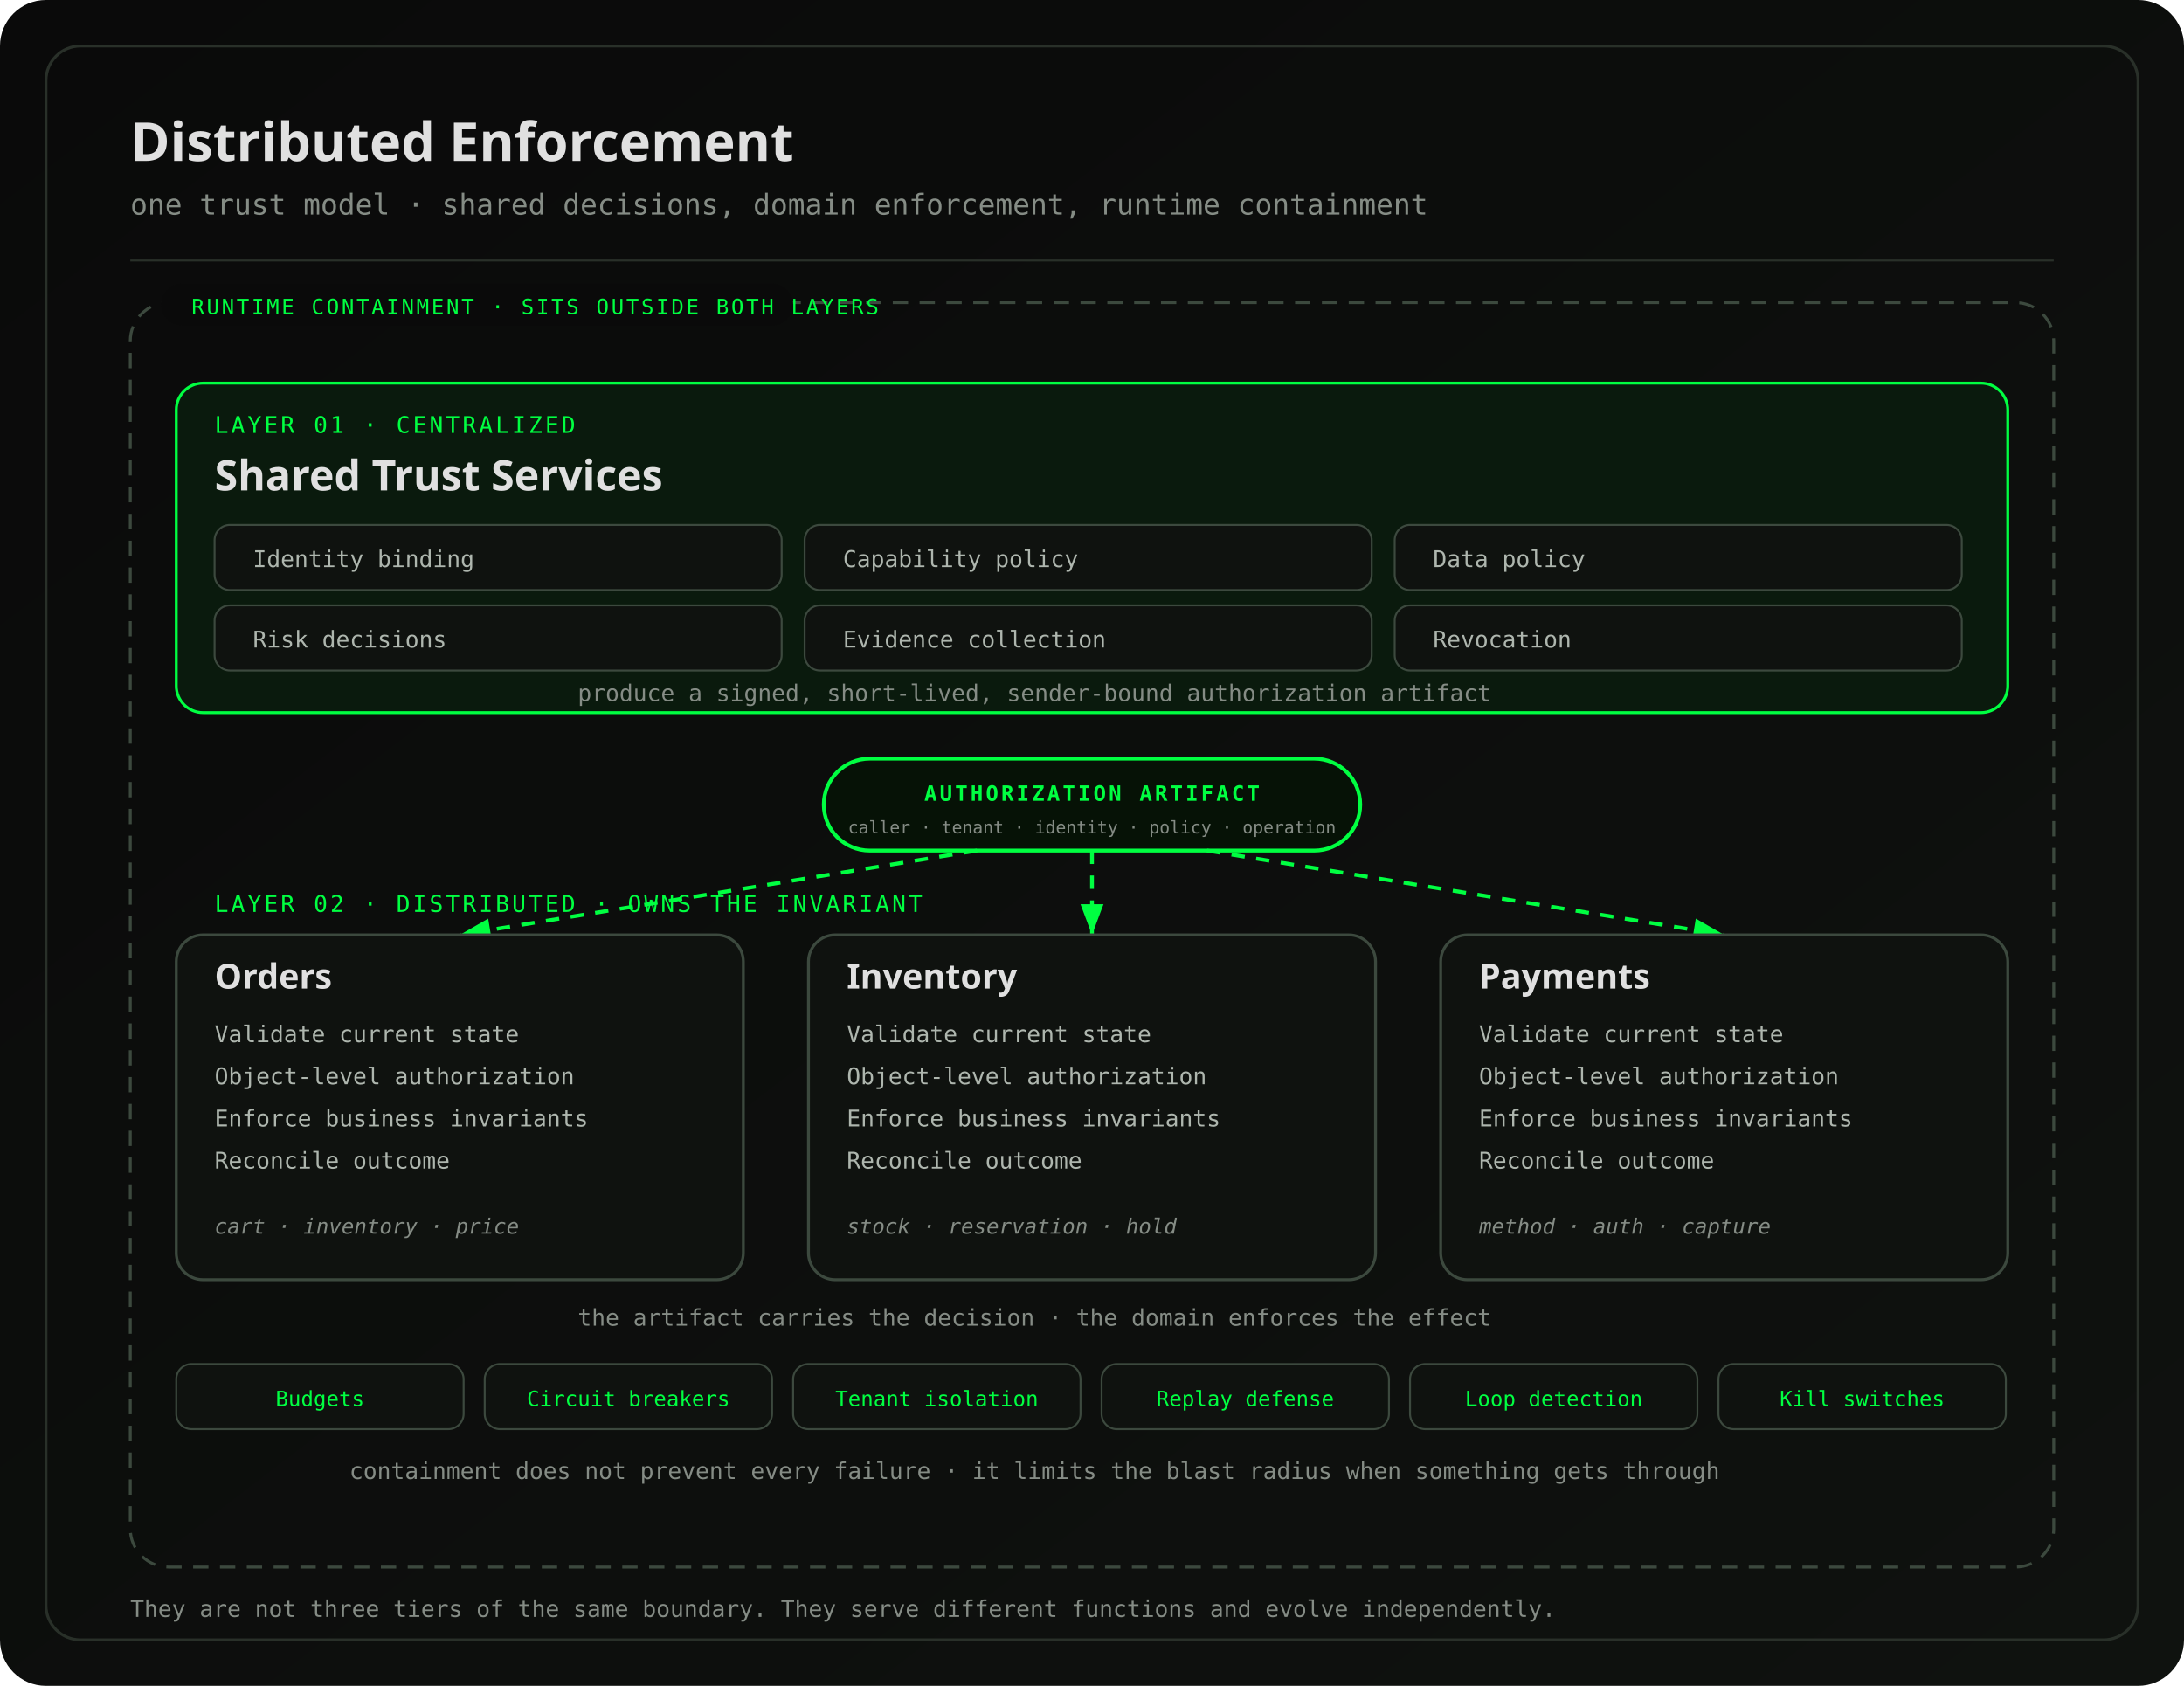
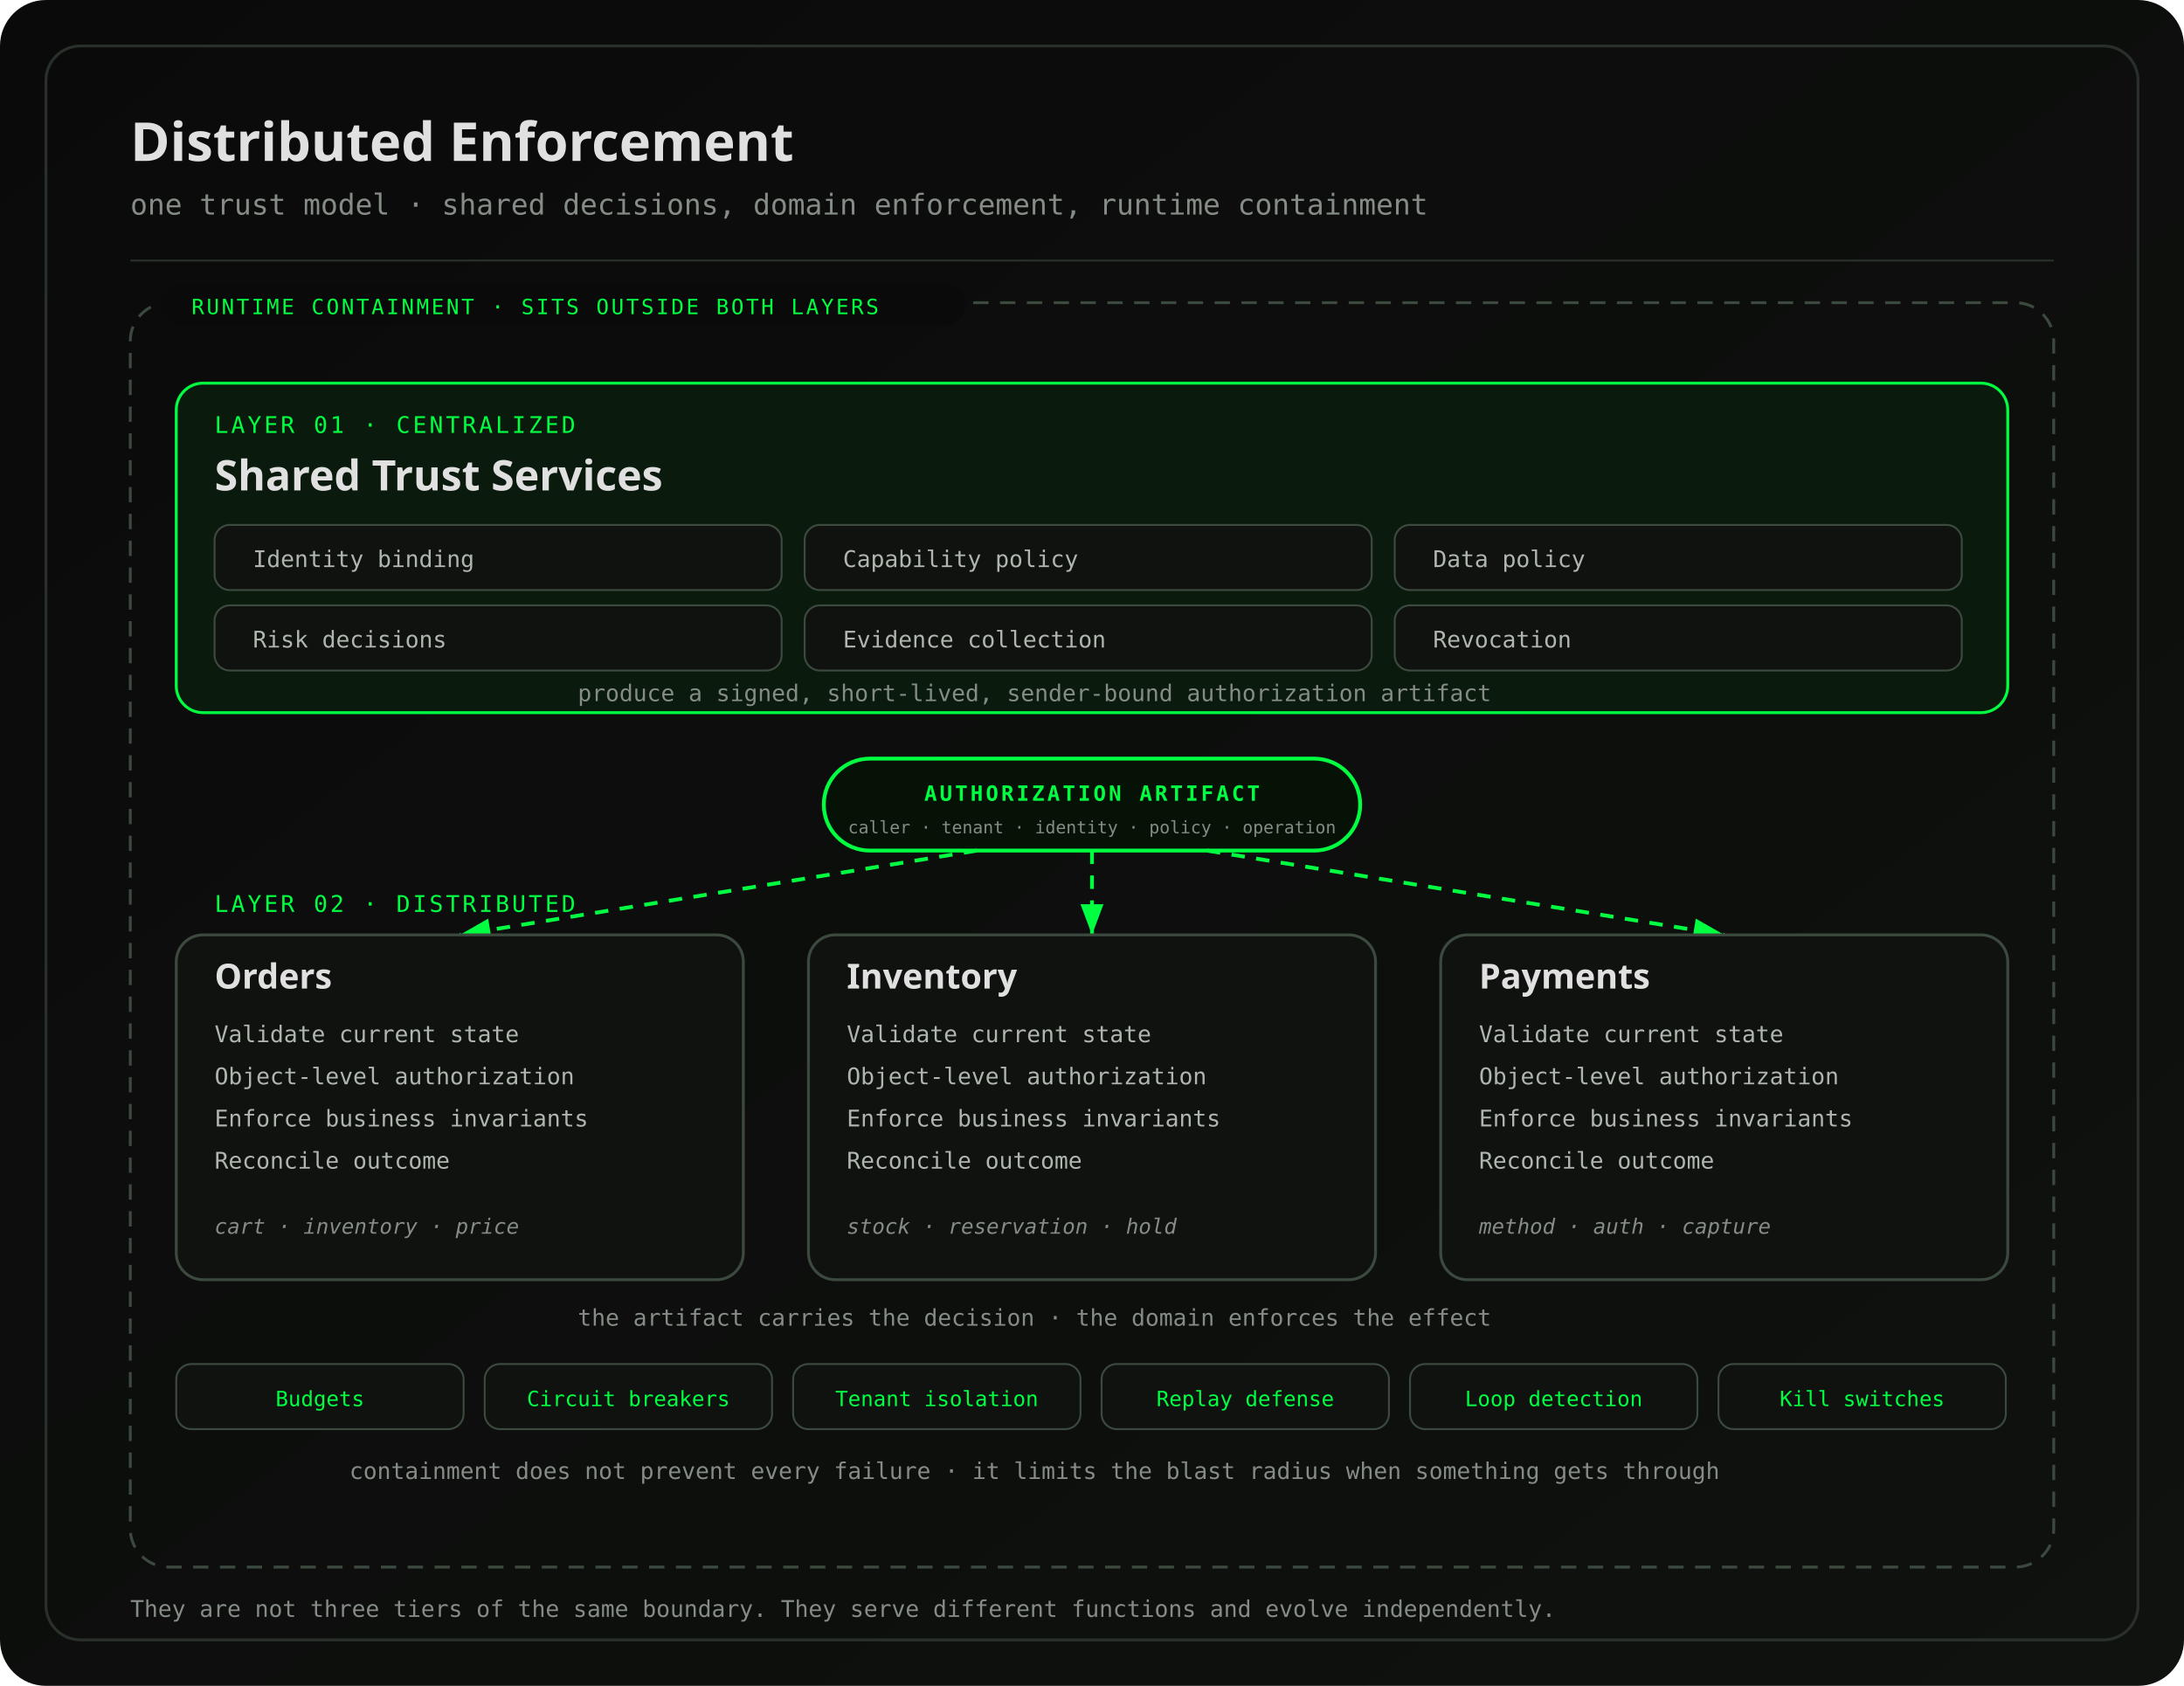
<svg xmlns="http://www.w3.org/2000/svg" viewBox="0 0 1140 880" width="1140" height="880" preserveAspectRatio="xMidYMid meet" role="img" aria-labelledby="ade-title ade-desc">
  <defs>
    <style>
      @keyframes flow { to { stroke-dashoffset: -28; } }
      .flow-line { stroke: #00ff41; stroke-width: 2; fill: none; stroke-dasharray: 7 6; animation: flow 1.6s linear infinite; }
      @media (prefers-reduced-motion: reduce) {
        * { animation: none !important; }
      }
    </style>
    <linearGradient id="ade-bg" x1="0" x2="1" y1="0" y2="1">
      <stop offset="0%" stop-color="#0a0a0a" />
      <stop offset="100%" stop-color="#0f120f" />
    </linearGradient>
    <marker id="ade-arrow" markerWidth="10" markerHeight="10" refX="8" refY="3" orient="auto" markerUnits="strokeWidth">
      <path d="M0,0 L0,6 L8,3 z" fill="#00ff41" />
    </marker>
  </defs>
  <rect width="1140" height="880" rx="24" fill="url(#ade-bg)" />
  <rect x="24" y="24" width="1092" height="832" rx="18" fill="none" stroke="#293029" stroke-width="1.5" />
  <text x="68" y="84" fill="#e0e0e0" font-family="'Space Grotesk', sans-serif" font-size="28" font-weight="700">Distributed Enforcement</text>
  <text x="68" y="112" fill="#858c85" font-family="'IBM Plex Mono', monospace" font-size="15">one trust model · shared decisions, domain enforcement, runtime containment</text>
  <line x1="68" y1="136" x2="1072" y2="136" stroke="#293029" stroke-width="1" />
  <rect x="68" y="158" width="1004" height="660" rx="20" fill="none" stroke="#3c493e" stroke-width="1.5" stroke-dasharray="8 6" />
-   <rect x="84" y="148" width="330" height="22" rx="11" fill="#0a0a0a" />
+   <rect x="84" y="148" width="420" height="22" rx="11" fill="#0a0a0a" />
  <text x="100" y="164" fill="#00ff41" font-family="'IBM Plex Mono', monospace" font-size="11" letter-spacing="1.2">RUNTIME CONTAINMENT · SITS OUTSIDE BOTH LAYERS</text>
  <rect x="92" y="200" width="956" height="172" rx="14" fill="#0a1a0d" stroke="#00ff41" stroke-width="1.5" />
  <text x="112" y="226" fill="#00ff41" font-family="'IBM Plex Mono', monospace" font-size="12" letter-spacing="1.4">LAYER 01 · CENTRALIZED</text>
  <text x="112" y="256" fill="#e0e0e0" font-family="'Space Grotesk', sans-serif" font-size="22" font-weight="700">Shared Trust Services</text>
  <g font-family="'IBM Plex Mono', monospace" font-size="12" fill="#aeb6ae">
    <rect x="112" y="274" width="296" height="34" rx="8" fill="#0f120f" stroke="#3c493e" />
    <text x="132" y="296">Identity binding</text>
    <rect x="420" y="274" width="296" height="34" rx="8" fill="#0f120f" stroke="#3c493e" />
    <text x="440" y="296">Capability policy</text>
    <rect x="728" y="274" width="296" height="34" rx="8" fill="#0f120f" stroke="#3c493e" />
    <text x="748" y="296">Data policy</text>
    <rect x="112" y="316" width="296" height="34" rx="8" fill="#0f120f" stroke="#3c493e" />
    <text x="132" y="338">Risk decisions</text>
    <rect x="420" y="316" width="296" height="34" rx="8" fill="#0f120f" stroke="#3c493e" />
    <text x="440" y="338">Evidence collection</text>
    <rect x="728" y="316" width="296" height="34" rx="8" fill="#0f120f" stroke="#3c493e" />
    <text x="748" y="338">Revocation</text>
  </g>
  <text x="540" y="366" fill="#858c85" font-family="'IBM Plex Mono', monospace" font-size="12" text-anchor="middle">produce a signed, short-lived, sender-bound authorization artifact</text>
  <rect x="430" y="396" width="280" height="48" rx="24" fill="#061206" stroke="#00ff41" stroke-width="2" />
  <text x="570" y="418" fill="#00ff41" font-family="'IBM Plex Mono', monospace" font-size="11" font-weight="600" letter-spacing="1.4" text-anchor="middle">AUTHORIZATION ARTIFACT</text>
  <text x="570" y="435" fill="#858c85" font-family="'IBM Plex Mono', monospace" font-size="9" text-anchor="middle">caller · tenant · identity · policy · operation</text>
  <path d="M 510 444 L 240 488" class="flow-line" marker-end="url(#ade-arrow)" />
  <path d="M 570 444 L 570 488" class="flow-line" marker-end="url(#ade-arrow)" />
  <path d="M 630 444 L 900 488" class="flow-line" marker-end="url(#ade-arrow)" />
-   <text x="112" y="476" fill="#00ff41" font-family="'IBM Plex Mono', monospace" font-size="12" letter-spacing="1.4">LAYER 02 · DISTRIBUTED · OWNS THE INVARIANT</text>
+   <text x="112" y="476" fill="#00ff41" font-family="'IBM Plex Mono', monospace" font-size="12" letter-spacing="1.4">LAYER 02 · DISTRIBUTED</text>
  <g font-family="'IBM Plex Mono', monospace">
    <rect x="92" y="488" width="296" height="180" rx="14" fill="#0f120f" stroke="#3c493e" stroke-width="1.5" />
    <text x="112" y="516" fill="#e0e0e0" font-family="'Space Grotesk', sans-serif" font-size="18" font-weight="700">Orders</text>
    <text x="112" y="544" fill="#aeb6ae" font-size="12">Validate current state</text>
    <text x="112" y="566" fill="#aeb6ae" font-size="12">Object-level authorization</text>
    <text x="112" y="588" fill="#aeb6ae" font-size="12">Enforce business invariants</text>
    <text x="112" y="610" fill="#aeb6ae" font-size="12">Reconcile outcome</text>
    <text x="112" y="644" fill="#858c85" font-size="11" font-style="italic">cart · inventory · price</text>
    <rect x="422" y="488" width="296" height="180" rx="14" fill="#0f120f" stroke="#3c493e" stroke-width="1.5" />
    <text x="442" y="516" fill="#e0e0e0" font-family="'Space Grotesk', sans-serif" font-size="18" font-weight="700">Inventory</text>
    <text x="442" y="544" fill="#aeb6ae" font-size="12">Validate current state</text>
    <text x="442" y="566" fill="#aeb6ae" font-size="12">Object-level authorization</text>
    <text x="442" y="588" fill="#aeb6ae" font-size="12">Enforce business invariants</text>
    <text x="442" y="610" fill="#aeb6ae" font-size="12">Reconcile outcome</text>
    <text x="442" y="644" fill="#858c85" font-size="11" font-style="italic">stock · reservation · hold</text>
    <rect x="752" y="488" width="296" height="180" rx="14" fill="#0f120f" stroke="#3c493e" stroke-width="1.5" />
    <text x="772" y="516" fill="#e0e0e0" font-family="'Space Grotesk', sans-serif" font-size="18" font-weight="700">Payments</text>
    <text x="772" y="544" fill="#aeb6ae" font-size="12">Validate current state</text>
    <text x="772" y="566" fill="#aeb6ae" font-size="12">Object-level authorization</text>
    <text x="772" y="588" fill="#aeb6ae" font-size="12">Enforce business invariants</text>
    <text x="772" y="610" fill="#aeb6ae" font-size="12">Reconcile outcome</text>
    <text x="772" y="644" fill="#858c85" font-size="11" font-style="italic">method · auth · capture</text>
  </g>
  <text x="540" y="692" fill="#858c85" font-family="'IBM Plex Mono', monospace" font-size="12" text-anchor="middle">the artifact carries the decision · the domain enforces the effect</text>
  <g font-family="'IBM Plex Mono', monospace" font-size="11" fill="#00ff41">
    <rect x="92" y="712" width="150" height="34" rx="8" fill="#0f120f" stroke="#3c493e" />
    <text x="167" y="734" text-anchor="middle">Budgets</text>
    <rect x="253" y="712" width="150" height="34" rx="8" fill="#0f120f" stroke="#3c493e" />
    <text x="328" y="734" text-anchor="middle">Circuit breakers</text>
    <rect x="414" y="712" width="150" height="34" rx="8" fill="#0f120f" stroke="#3c493e" />
    <text x="489" y="734" text-anchor="middle">Tenant isolation</text>
    <rect x="575" y="712" width="150" height="34" rx="8" fill="#0f120f" stroke="#3c493e" />
    <text x="650" y="734" text-anchor="middle">Replay defense</text>
    <rect x="736" y="712" width="150" height="34" rx="8" fill="#0f120f" stroke="#3c493e" />
    <text x="811" y="734" text-anchor="middle">Loop detection</text>
    <rect x="897" y="712" width="150" height="34" rx="8" fill="#0f120f" stroke="#3c493e" />
    <text x="972" y="734" text-anchor="middle">Kill switches</text>
  </g>
  <text x="540" y="772" fill="#858c85" font-family="'IBM Plex Mono', monospace" font-size="12" text-anchor="middle">containment does not prevent every failure · it limits the blast radius when something gets through</text>
  <text x="68" y="844" fill="#858c85" font-family="'IBM Plex Mono', monospace" font-size="12">They are not three tiers of the same boundary. They serve different functions and evolve independently.</text>
</svg>
